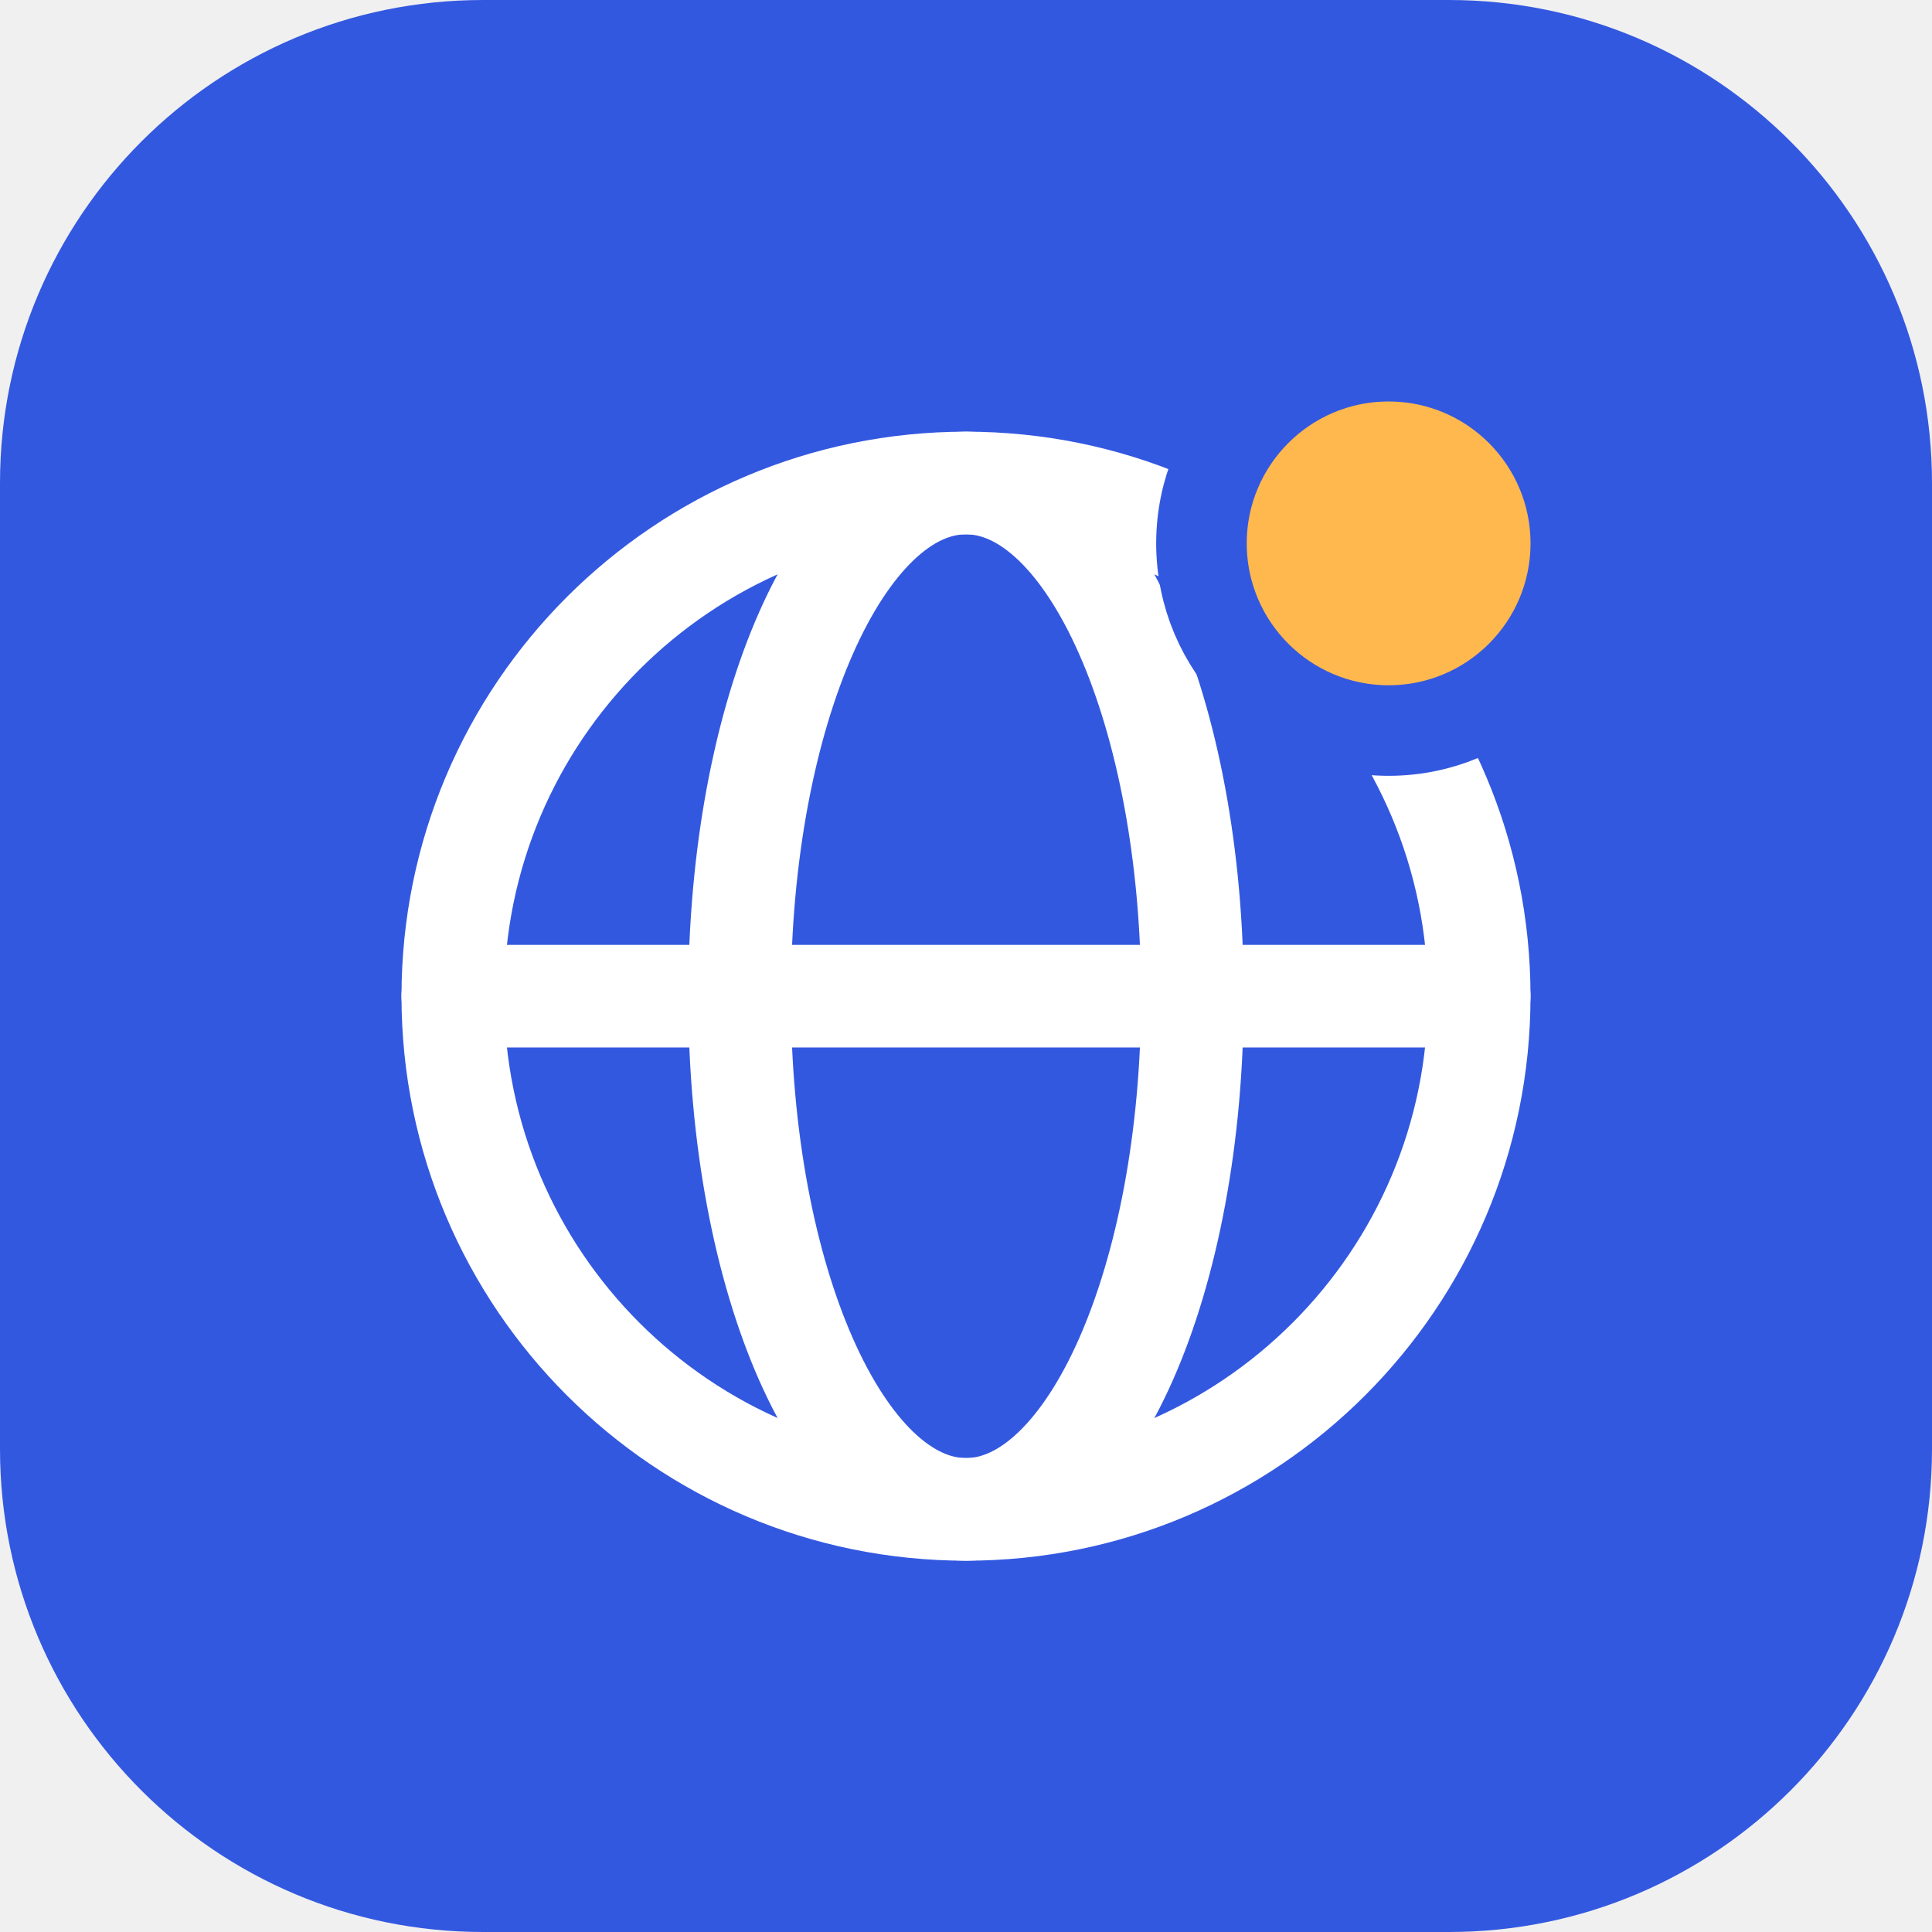
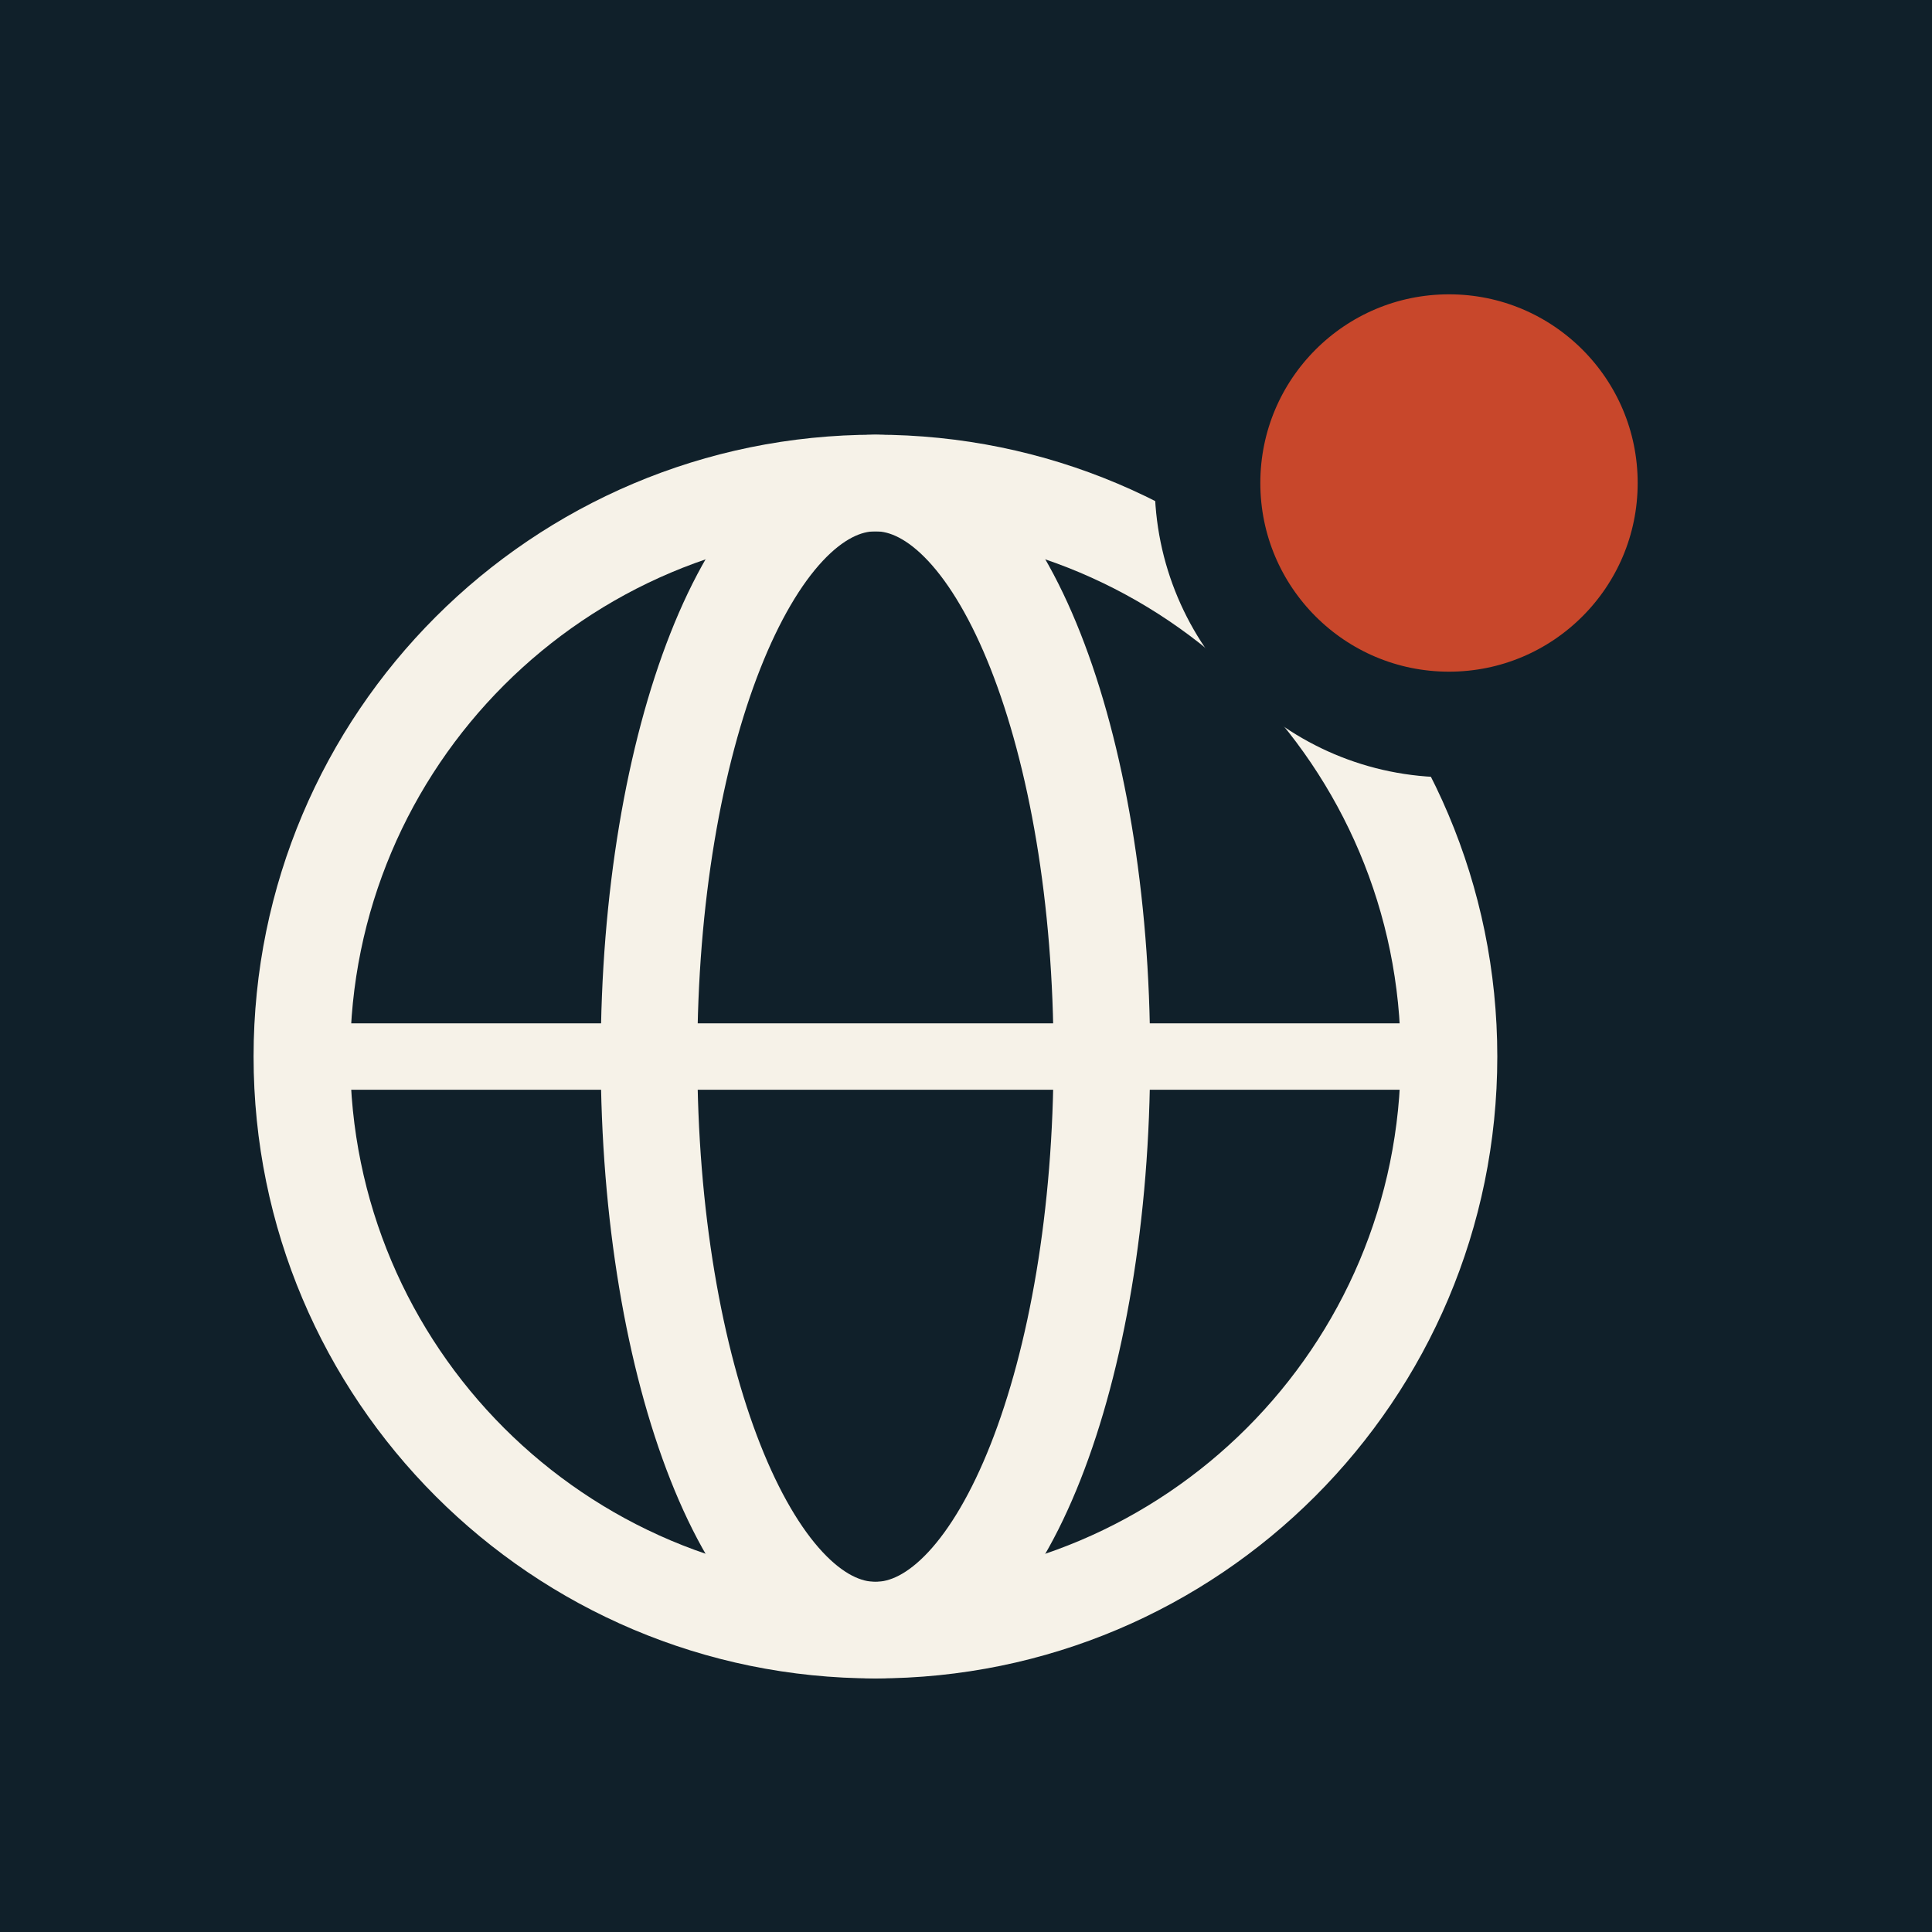
<svg xmlns="http://www.w3.org/2000/svg" viewBox="0 0 64 64">
-   <rect width="64" height="64" rx="16" fill="#3358e0" />
-   <g fill="none" stroke="#fff" stroke-width="3.4" stroke-linecap="round">
-     <circle cx="32" cy="33" r="17" />
-     <ellipse cx="32" cy="33" rx="7.5" ry="17" />
-     <path d="M15 33h34" />
+   <rect width="64" height="64" fill="#10202a" />
+   <g fill="none" stroke="#f6f2e8" stroke-width="3.2" stroke-linecap="round">
+     <circle cx="29" cy="35" r="19" />
+     <ellipse cx="29" cy="35" rx="7.5" ry="19" />
+     <path d="M10 35h38" stroke-width="2.2" />
  </g>
-   <circle cx="46" cy="18" r="6.2" fill="#ffb84d" stroke="#3358e0" stroke-width="3" />
+   <circle cx="48" cy="16" r="8" fill="#c8472b" stroke="#10202a" stroke-width="3.5" />
</svg>
